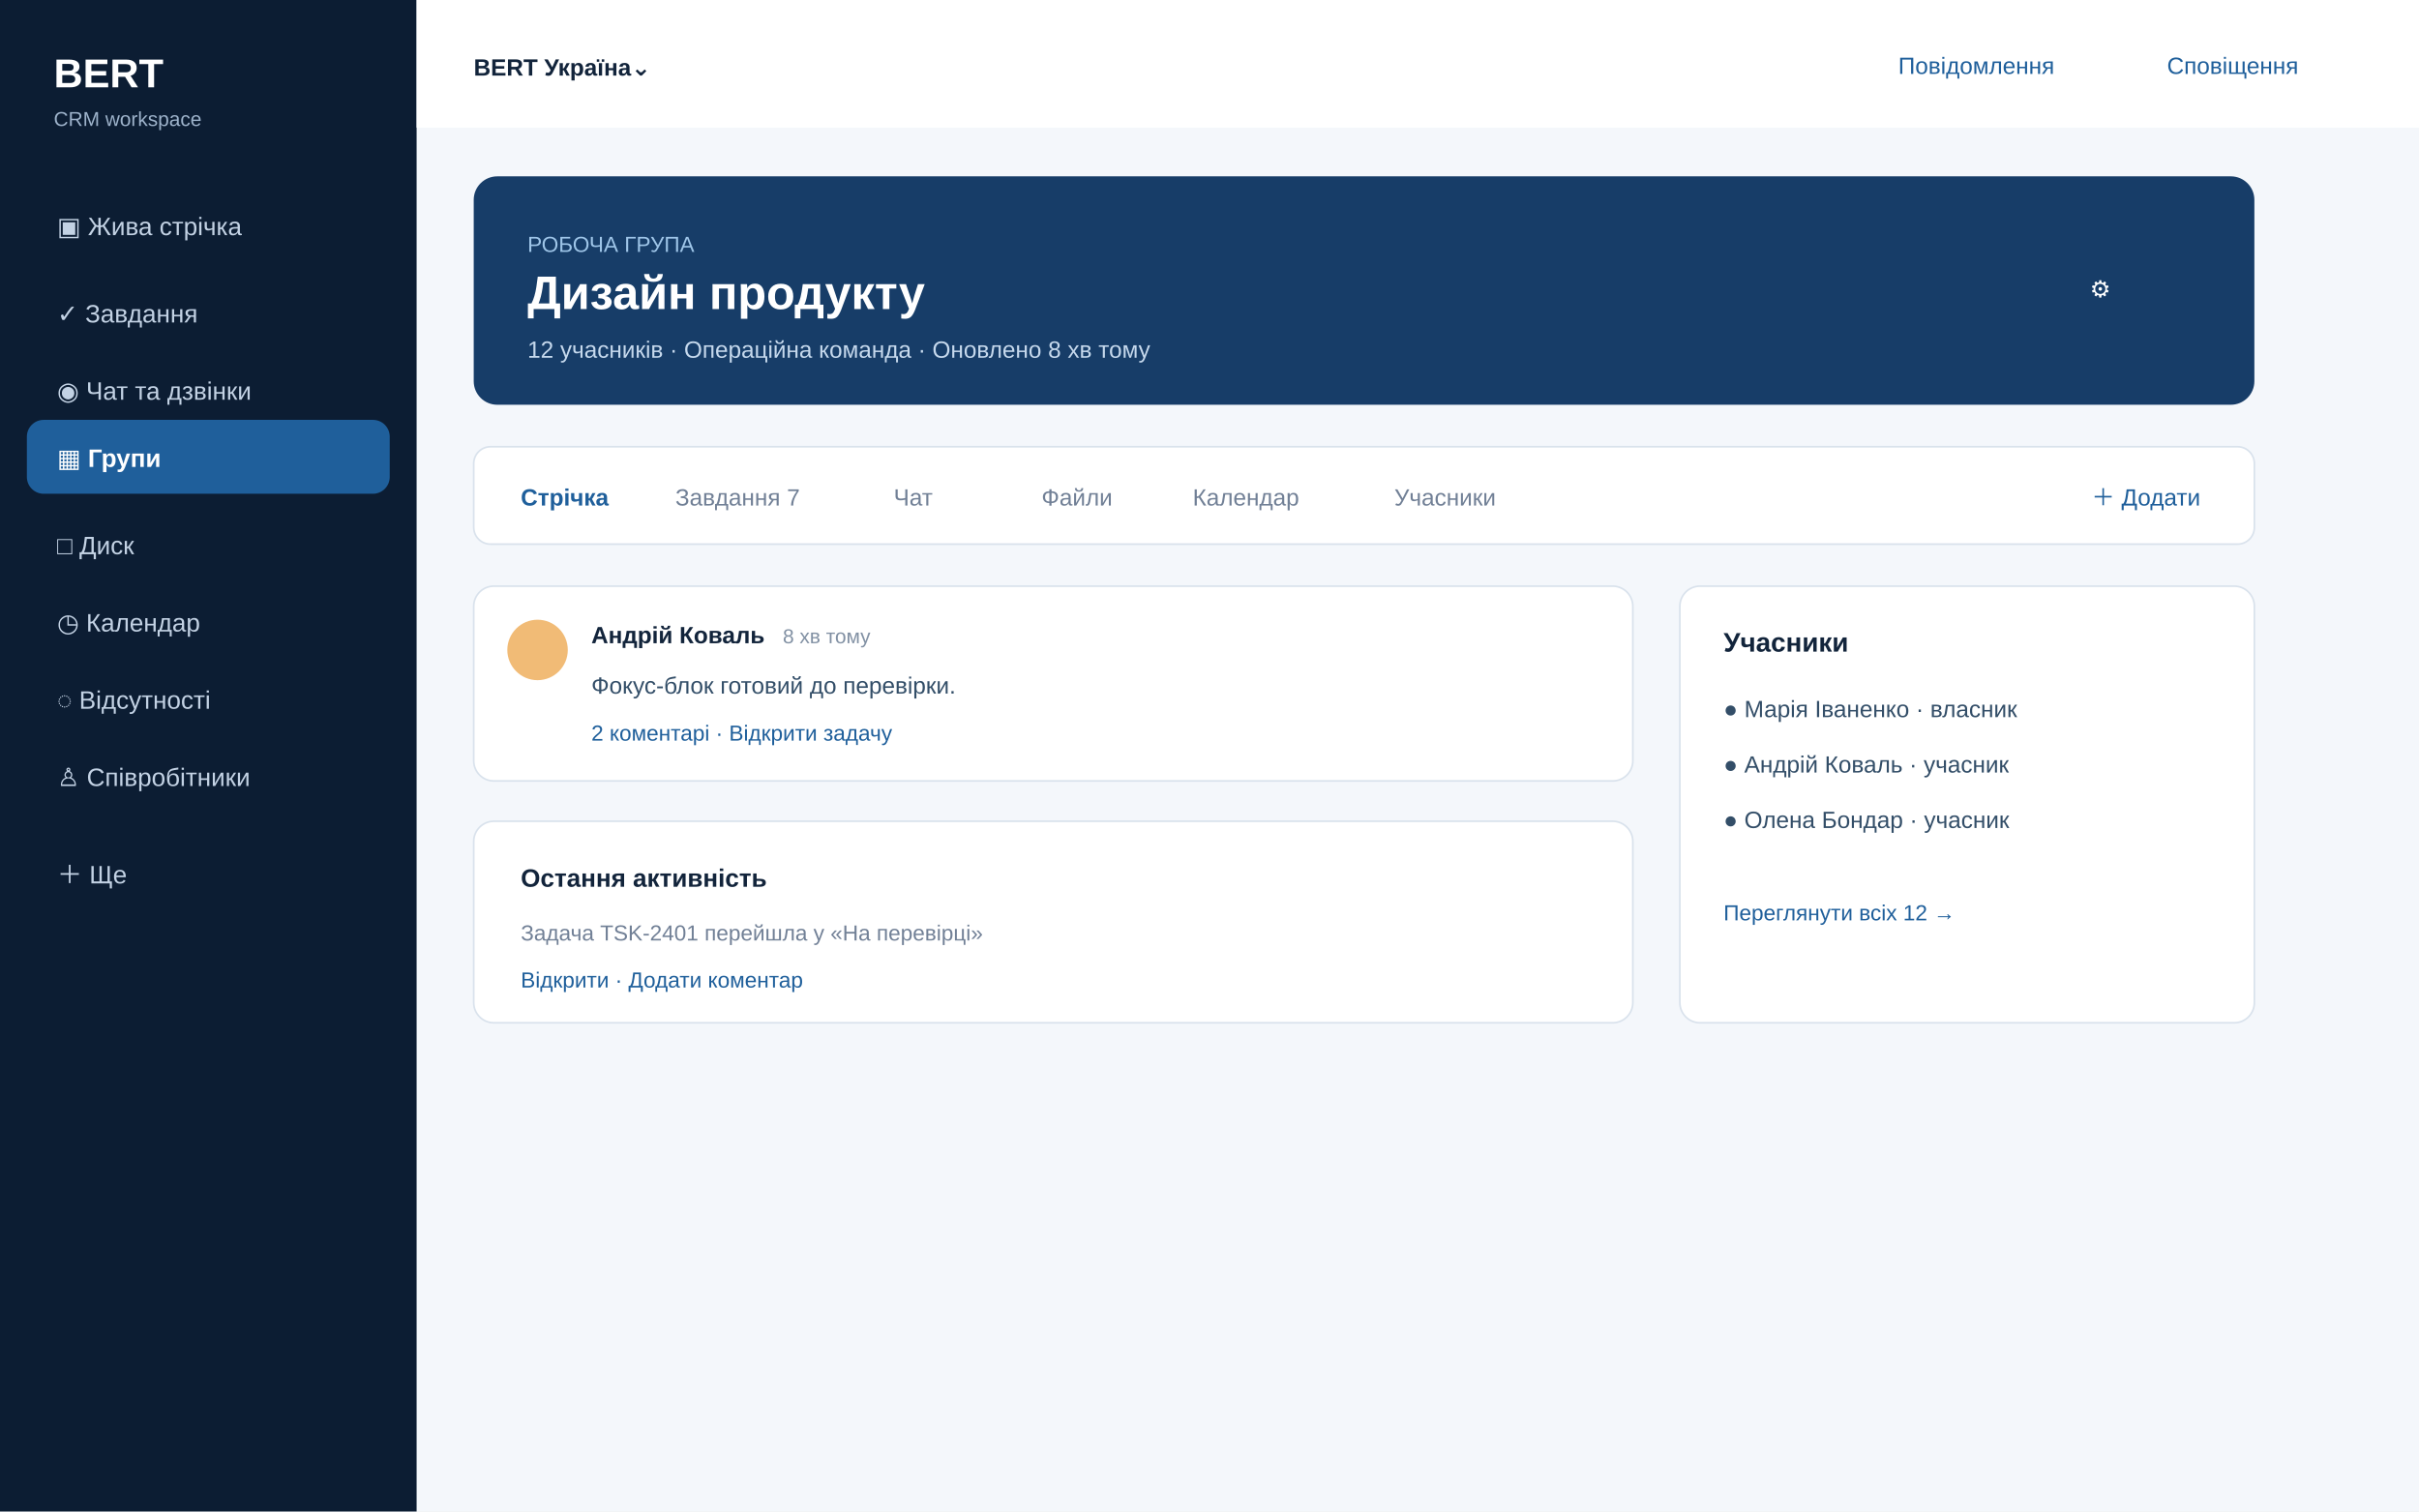
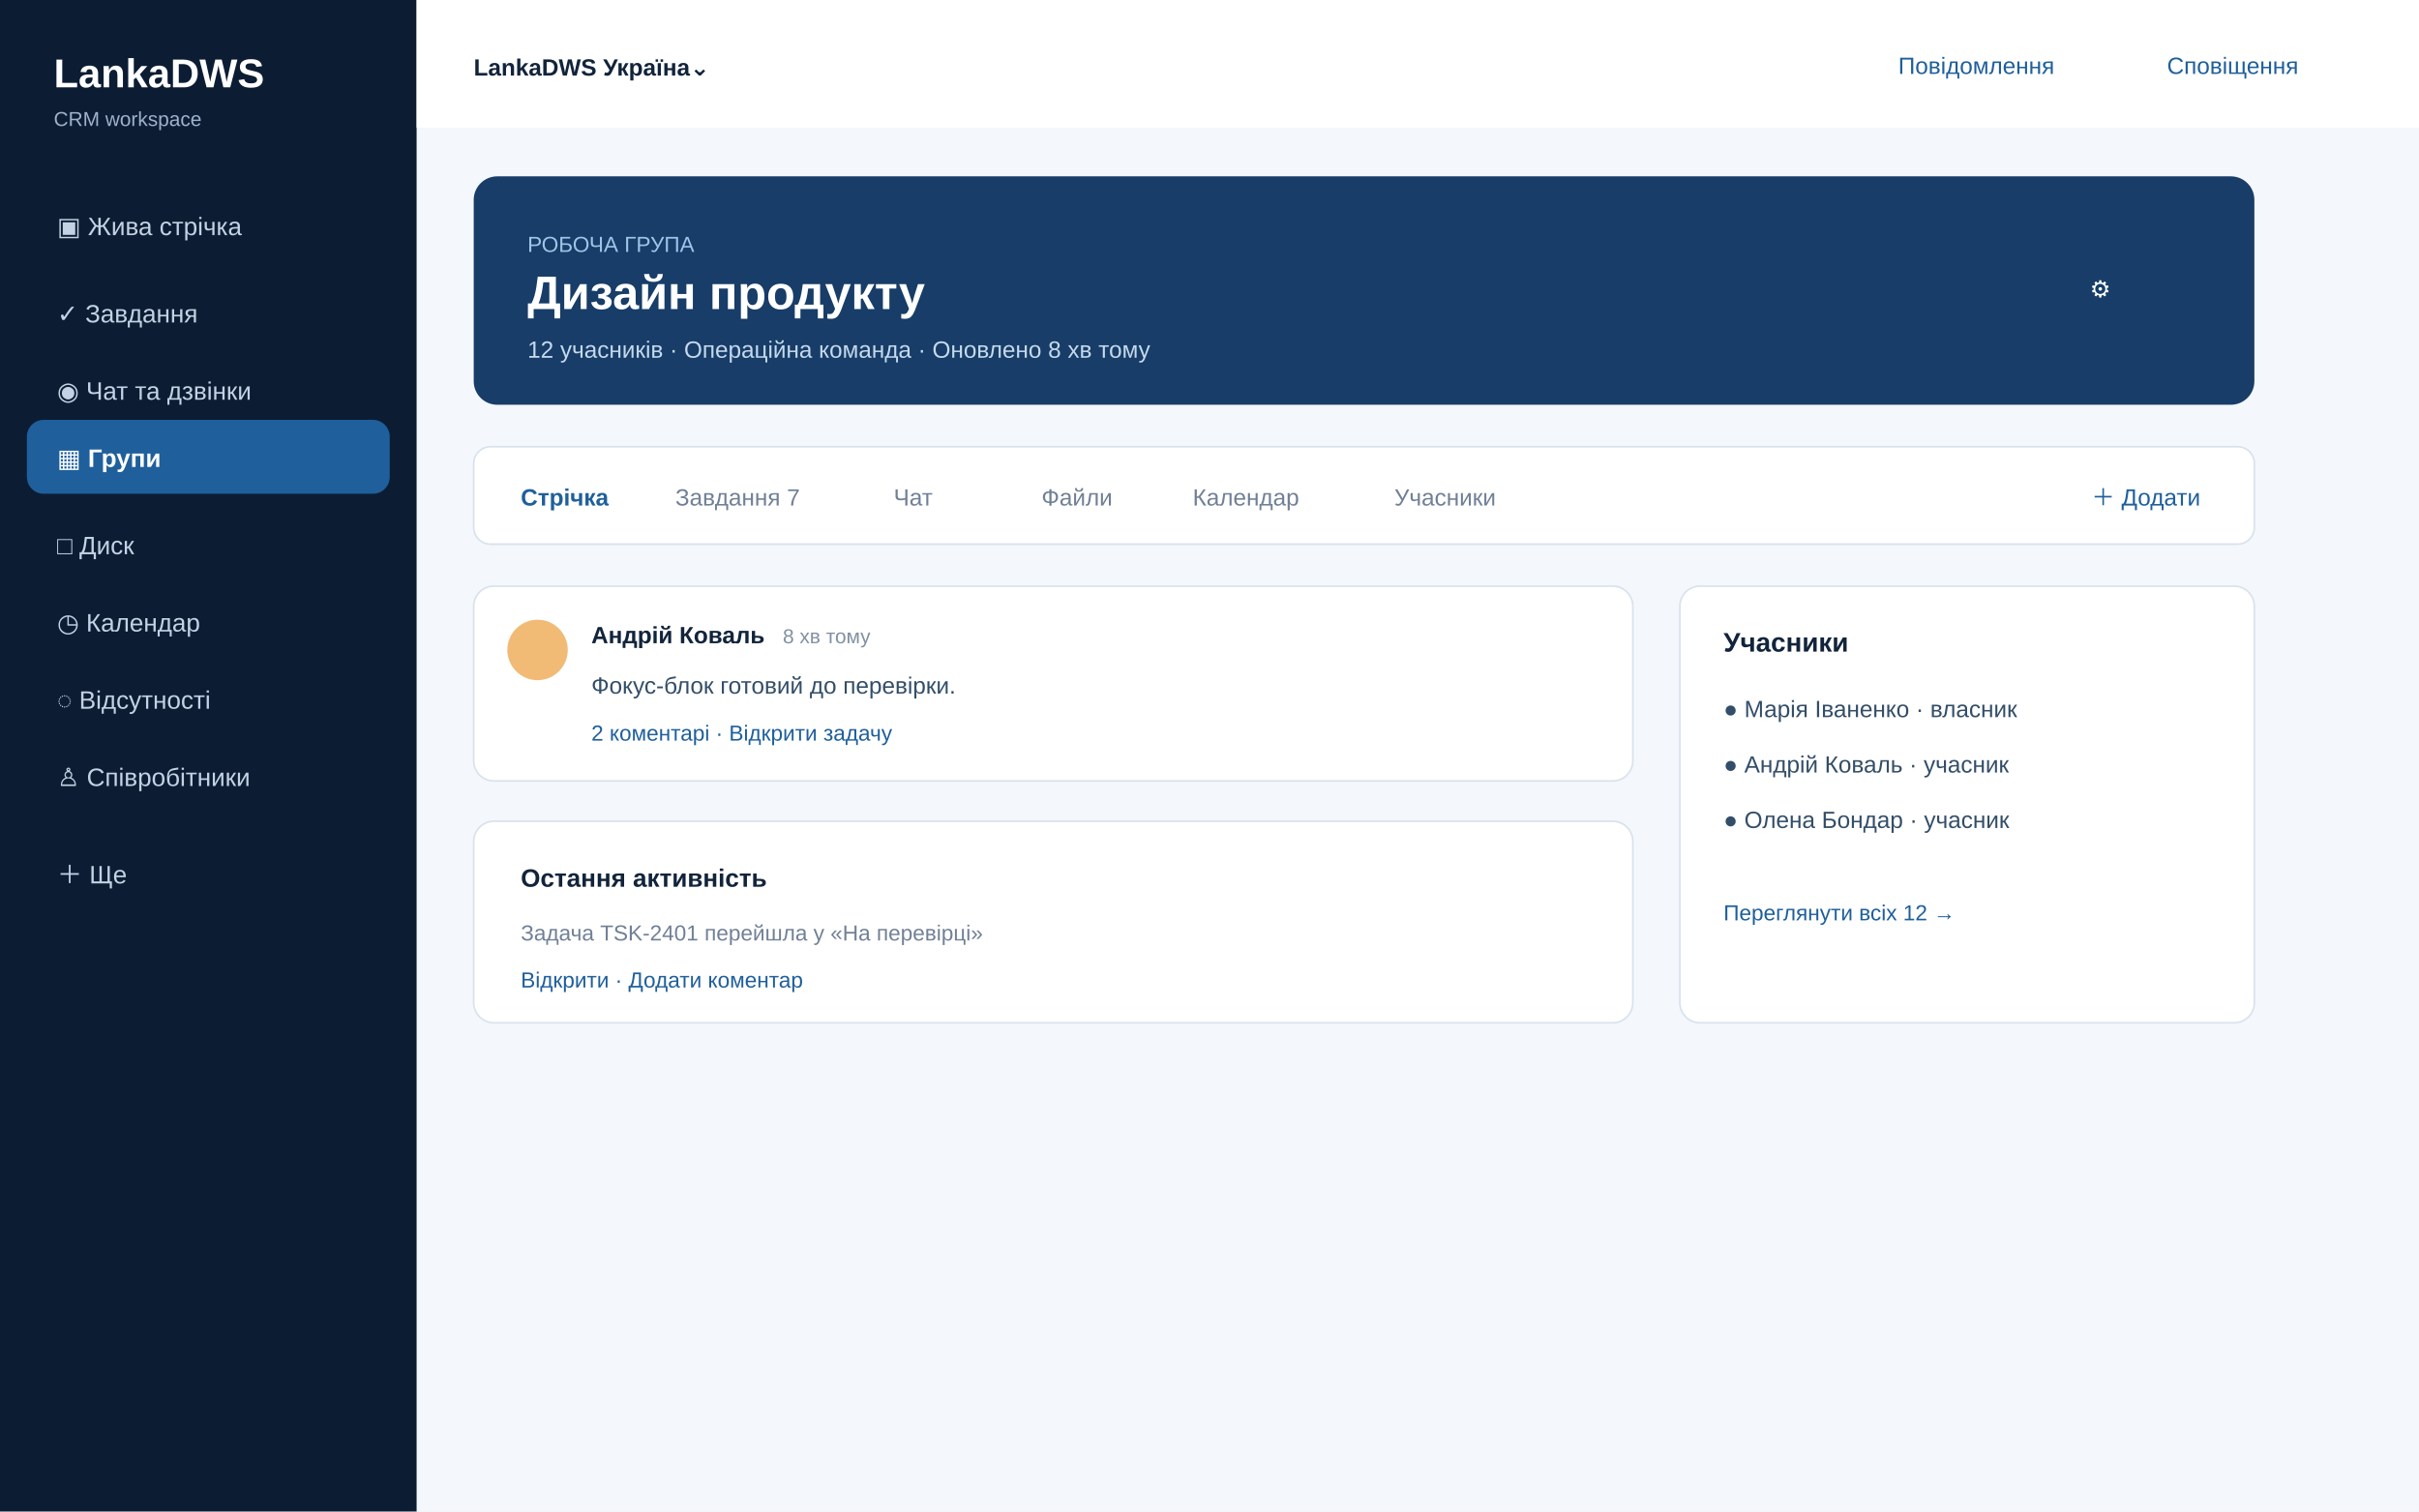
<svg xmlns="http://www.w3.org/2000/svg" width="1440" height="900" viewBox="0 0 1440 900" role="img" aria-labelledby="title desc">
  <rect width="1440" height="900" fill="#f4f7fb" />
  <rect width="248" height="900" fill="#0c1d33" />
-   <text x="32" y="52" fill="#fff" font-family="Arial" font-size="24" font-weight="700">BERT</text>
+   <text x="32" y="52" fill="#fff" font-family="Arial" font-size="24" font-weight="700">LankaDWS</text>
  <text x="32" y="75" fill="#9db2ca" font-family="Arial" font-size="12">CRM workspace</text>
  <rect x="16" y="250" width="216" height="44" rx="10" fill="#1f5f9b" />
  <text x="34" y="278" fill="#fff" font-family="Arial" font-size="15" font-weight="700">▦  Групи</text>
  <g fill="#c3d2e4" font-family="Arial" font-size="15">
    <text x="34" y="140">▣  Жива стрічка</text>
    <text x="34" y="192">✓  Завдання</text>
    <text x="34" y="238">◉  Чат та дзвінки</text>
    <text x="34" y="330">□  Диск</text>
    <text x="34" y="376">◷  Календар</text>
    <text x="34" y="422">◌  Відсутності</text>
    <text x="34" y="468">♙  Співробітники</text>
    <text x="34" y="526">＋  Ще</text>
  </g>
  <rect x="248" width="1192" height="76" fill="#fff" />
-   <text x="282" y="45" fill="#12243b" font-family="Arial" font-size="14" font-weight="700">BERT Україна⌄</text>
+   <text x="282" y="45" fill="#12243b" font-family="Arial" font-size="14" font-weight="700">LankaDWS Україна⌄</text>
  <text x="1130" y="44" fill="#1f5f9b" font-family="Arial" font-size="14">Повідомлення</text>
  <text x="1290" y="44" fill="#1f5f9b" font-family="Arial" font-size="14">Сповіщення</text>
  <rect x="282" y="105" width="1060" height="136" rx="14" fill="#173d68" />
  <text x="314" y="150" fill="#9ec5e8" font-family="Arial" font-size="13">РОБОЧА ГРУПА</text>
  <text x="314" y="184" fill="#fff" font-family="Arial" font-size="28" font-weight="700">Дизайн продукту</text>
  <text x="314" y="213" fill="#c6d9ed" font-family="Arial" font-size="14">12 учасників · Операційна команда · Оновлено 8 хв тому</text>
  <text x="1244" y="177" fill="#fff" font-family="Arial" font-size="14">⚙</text>
  <rect x="282" y="266" width="1060" height="58" rx="10" fill="#fff" stroke="#d9e2ec" />
  <text x="310" y="301" fill="#1f5f9b" font-family="Arial" font-size="14" font-weight="700">Стрічка</text>
  <text x="402" y="301" fill="#718096" font-family="Arial" font-size="14">Завдання 7</text>
  <text x="532" y="301" fill="#718096" font-family="Arial" font-size="14">Чат</text>
  <text x="620" y="301" fill="#718096" font-family="Arial" font-size="14">Файли</text>
  <text x="710" y="301" fill="#718096" font-family="Arial" font-size="14">Календар</text>
  <text x="830" y="301" fill="#718096" font-family="Arial" font-size="14">Учасники</text>
  <text x="1245" y="301" fill="#1f5f9b" font-family="Arial" font-size="14">＋ Додати</text>
  <rect x="282" y="349" width="690" height="116" rx="12" fill="#fff" stroke="#d9e2ec" />
  <circle cx="320" cy="387" r="18" fill="#f1bb76" />
  <text x="352" y="383" fill="#12243b" font-family="Arial" font-size="14" font-weight="700">Андрій Коваль</text>
  <text x="466" y="383" fill="#8190a3" font-family="Arial" font-size="12">8 хв тому</text>
  <text x="352" y="413" fill="#334e68" font-family="Arial" font-size="14">Фокус-блок готовий до перевірки.</text>
  <text x="352" y="441" fill="#1f5f9b" font-family="Arial" font-size="13">2 коментарі · Відкрити задачу</text>
  <rect x="1000" y="349" width="342" height="260" rx="12" fill="#fff" stroke="#d9e2ec" />
  <text x="1026" y="388" fill="#12243b" font-family="Arial" font-size="16" font-weight="700">Учасники</text>
  <text x="1026" y="427" fill="#334e68" font-family="Arial" font-size="14">● Марія Іваненко · власник</text>
  <text x="1026" y="460" fill="#334e68" font-family="Arial" font-size="14">● Андрій Коваль · учасник</text>
  <text x="1026" y="493" fill="#334e68" font-family="Arial" font-size="14">● Олена Бондар · учасник</text>
  <text x="1026" y="548" fill="#1f5f9b" font-family="Arial" font-size="13">Переглянути всіх 12 →</text>
  <rect x="282" y="489" width="690" height="120" rx="12" fill="#fff" stroke="#d9e2ec" />
  <text x="310" y="528" fill="#12243b" font-family="Arial" font-size="15" font-weight="700">Остання активність</text>
  <text x="310" y="560" fill="#718096" font-family="Arial" font-size="13">Задача TSK-2401 перейшла у «На перевірці»</text>
  <text x="310" y="588" fill="#1f5f9b" font-family="Arial" font-size="13">Відкрити · Додати коментар</text>
</svg>
